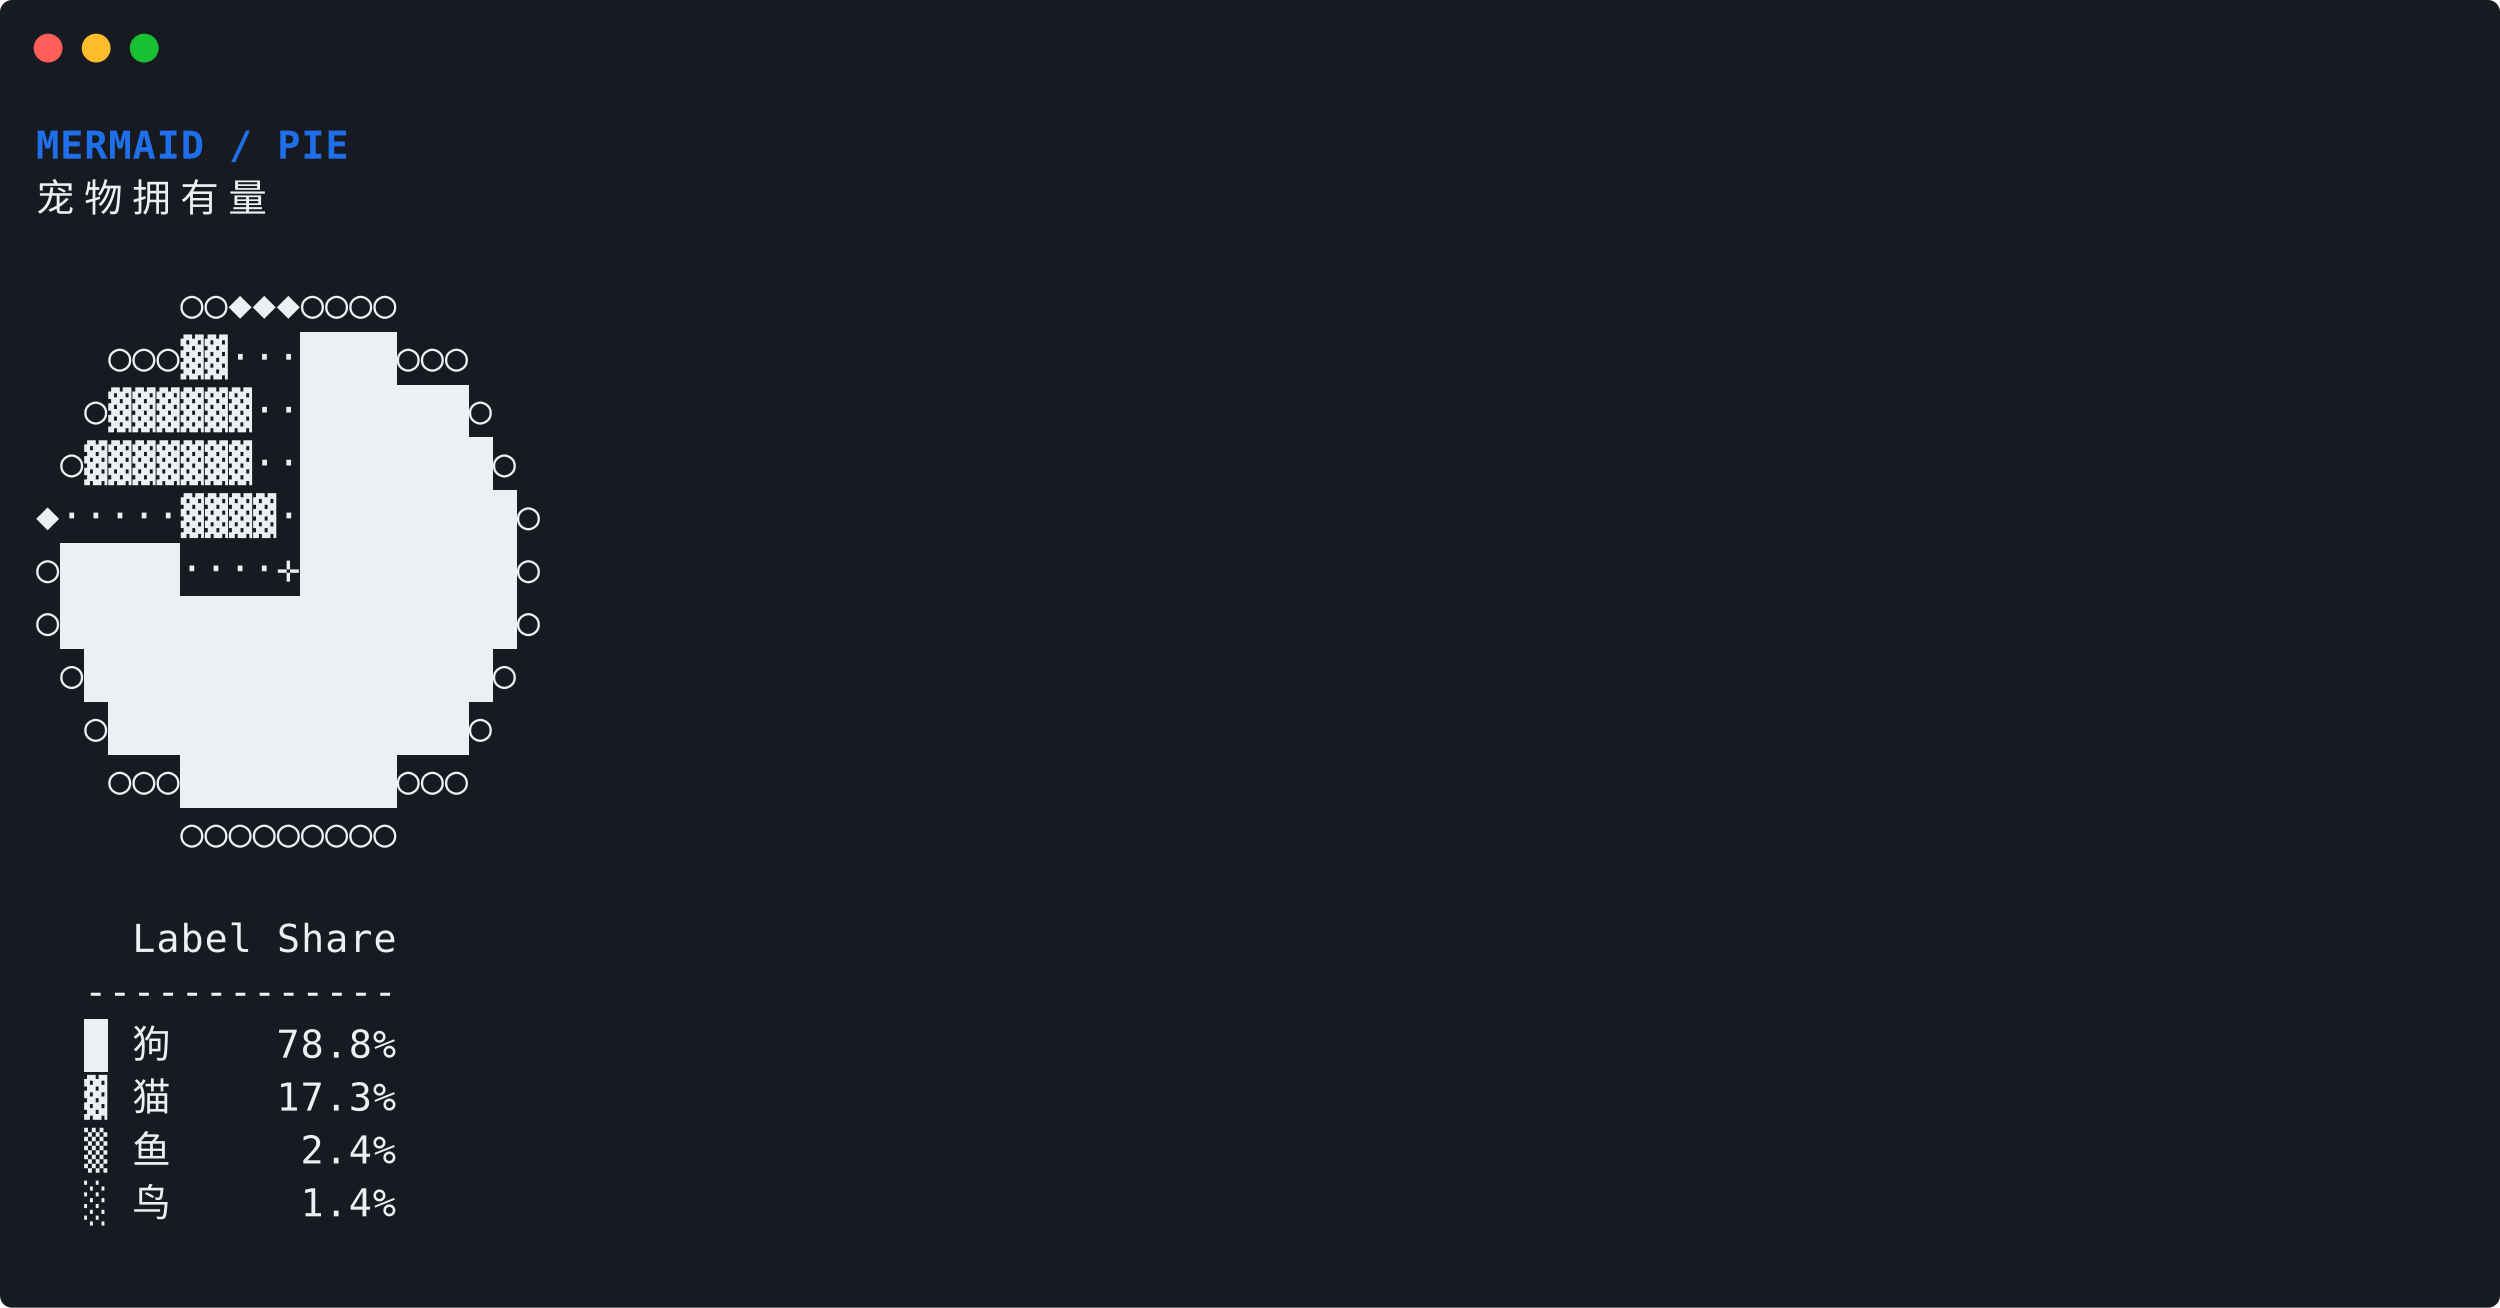
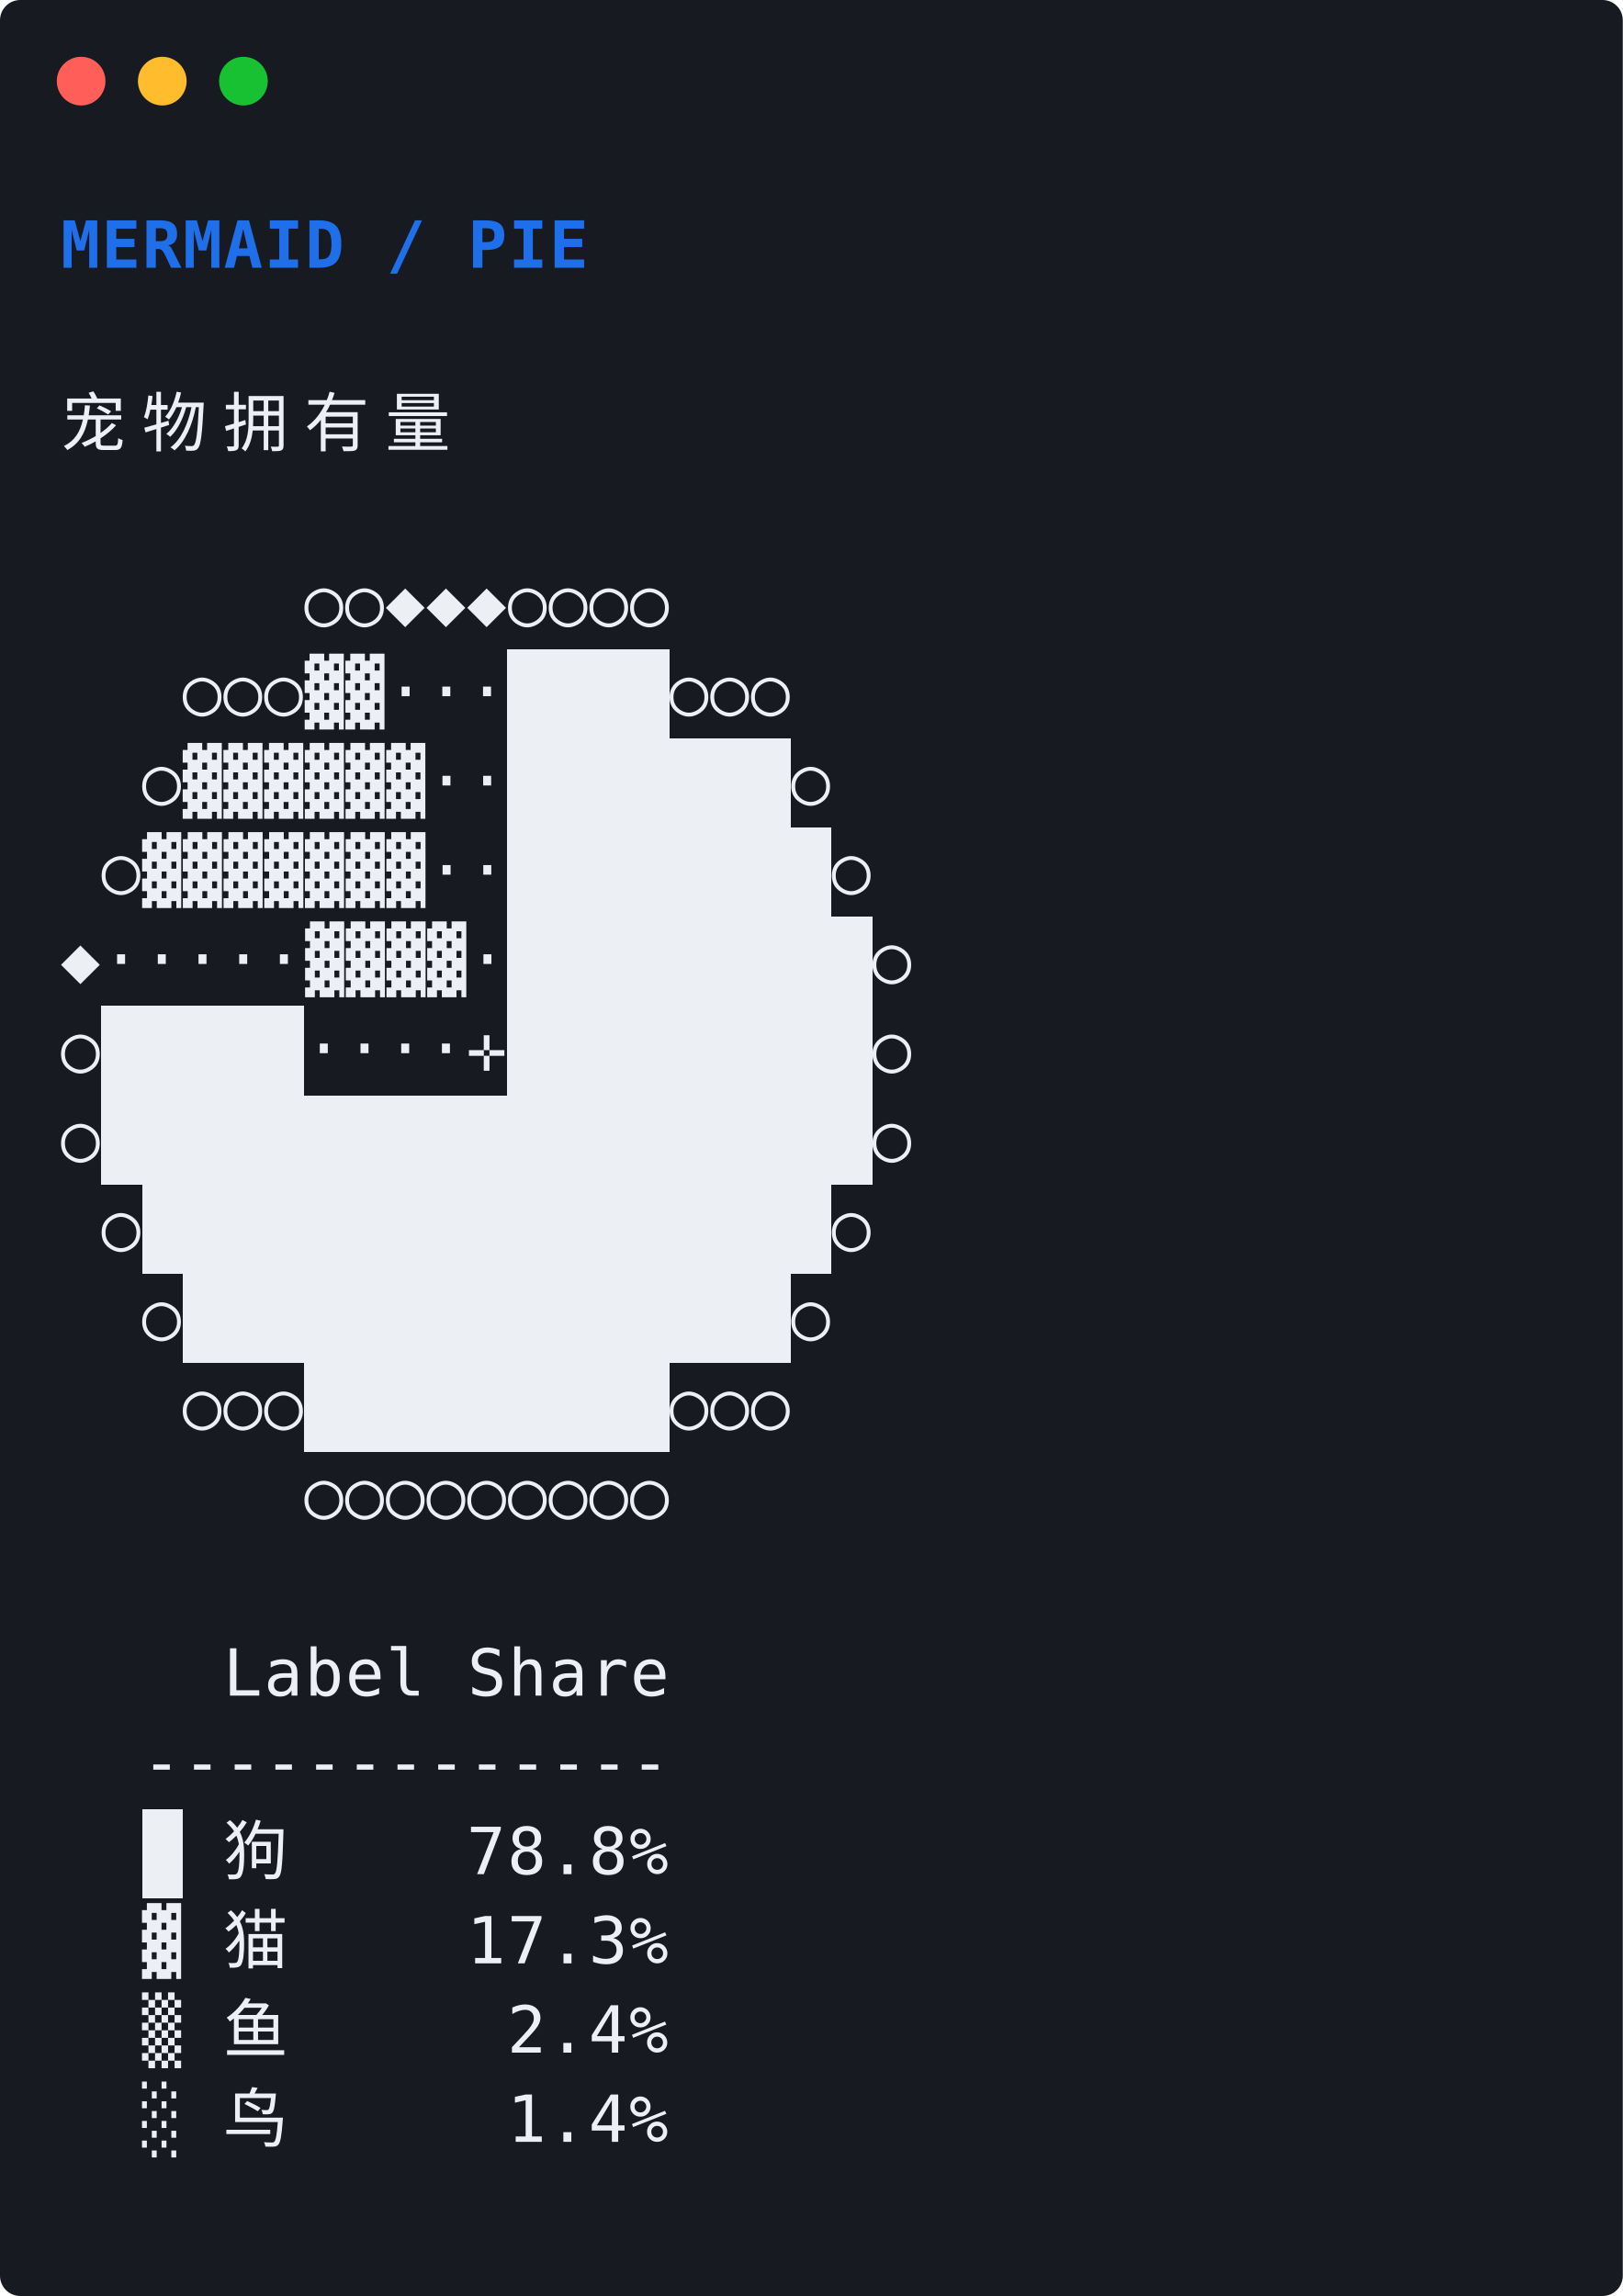
- <svg xmlns="http://www.w3.org/2000/svg" width="1040" height="544" viewBox="0 0 1040 544">
-   <rect width="1040" height="544" rx="5" fill="#171b21" />
+ <svg xmlns="http://www.w3.org/2000/svg" width="400" height="566" viewBox="0 0 400 566">
+   <rect width="400" height="566" rx="5" fill="#171b21" />
  <circle cx="20" cy="20" r="6" fill="#ff5f58" />
  <circle cx="40" cy="20" r="6" fill="#ffbd2e" />
  <circle cx="60" cy="20" r="6" fill="#18c132" />
-   <svg x="15" y="50" width="1000" height="484" viewBox="0 0 1000 484" overflow="hidden">
+   <svg x="15" y="50" width="360" height="506" viewBox="0 0 360 506" overflow="hidden">
    <style>.s0{fill:#1f6feb;font-weight:700}text{white-space:pre;font-kerning:none;font-variant-ligatures:none;font-synthesis:none;font-optical-sizing:none;-webkit-font-smoothing:antialiased;text-rendering:optimizeLegibility;text-decoration-skip-ink:none;text-decoration-thickness:1px;text-underline-offset:2px;letter-spacing:0.4px}</style>
    <g font-family="'JetBrains Mono','Fira Code','SF Mono',Menlo,Consolas,'DejaVu Sans Mono','Liberation Mono','Symbols Nerd Font Mono','Symbols Nerd Font','Powerline Symbols','Apple Symbols','Segoe UI Symbol','Noto Sans Symbols 2','Noto Sans Symbols','Apple Color Emoji','Segoe UI Emoji','Noto Color Emoji',monospace" font-size="16" fill="#eceff4" shape-rendering="crispEdges">
      <defs>
        <g id="c">
          <rect width="10" height="22" fill="#6a737d" />
        </g>
      </defs>
      <g class="r">
        <g transform="translate(0 0)">
          <g transform="translate(0 0)">
            <text y="16" class="s0">MERMAID / PIE</text>
          </g>
-           <g transform="translate(0 22)">
+           <g transform="translate(0 44)">
            <text y="16">宠</text>
            <text x="20" y="16">物</text>
            <text x="40" y="16">拥</text>
            <text x="60" y="16">有</text>
            <text x="80" y="16">量</text>
          </g>
-           <g transform="translate(0 66)">
+           <g transform="translate(0 88)">
            <text x="60" y="16">○○◆◆◆○○○○</text>
          </g>
-           <g transform="translate(0 88)">
+           <g transform="translate(0 110)">
            <path d="M110 0h40v22H110" />
            <text x="30" y="16">○○○▓▓···</text>
            <text x="150" y="16">○○○</text>
          </g>
-           <g transform="translate(0 110)">
+           <g transform="translate(0 132)">
            <path d="M110 0h70v22H110" />
            <text x="20" y="16">○▓▓▓▓▓▓··</text>
            <text x="180" y="16">○</text>
          </g>
-           <g transform="translate(0 132)">
+           <g transform="translate(0 154)">
            <path d="M110 0h80v22H110" />
            <text x="10" y="16">○▓▓▓▓▓▓▓··</text>
            <text x="190" y="16">○</text>
          </g>
-           <g transform="translate(0 154)">
+           <g transform="translate(0 176)">
            <path d="M110 0h90v22H110" />
            <text y="16">◆·····▓▓▓▓·</text>
            <text x="200" y="16">○</text>
          </g>
-           <g transform="translate(0 176)">
+           <g transform="translate(0 198)">
            <path d="M10 0h50v22H10M110 0h90v22H110" />
            <text y="16">○</text>
            <text x="60" y="16">····✛</text>
            <text x="200" y="16">○</text>
          </g>
-           <g transform="translate(0 198)">
+           <g transform="translate(0 220)">
            <path d="M10 0h190v22H10" />
            <text y="16">○</text>
            <text x="200" y="16">○</text>
          </g>
-           <g transform="translate(0 220)">
+           <g transform="translate(0 242)">
            <path d="M20 0h170v22H20" />
            <text x="10" y="16">○</text>
            <text x="190" y="16">○</text>
          </g>
-           <g transform="translate(0 242)">
+           <g transform="translate(0 264)">
            <path d="M30 0h150v22H30" />
            <text x="20" y="16">○</text>
            <text x="180" y="16">○</text>
          </g>
-           <g transform="translate(0 264)">
+           <g transform="translate(0 286)">
            <path d="M60 0h90v22H60" />
            <text x="30" y="16">○○○</text>
            <text x="150" y="16">○○○</text>
          </g>
-           <g transform="translate(0 286)">
+           <g transform="translate(0 308)">
            <text x="60" y="16">○○○○○○○○○</text>
          </g>
-           <g transform="translate(0 330)">
+           <g transform="translate(0 352)">
            <text x="40" y="16">Label Share</text>
          </g>
-           <g transform="translate(0 352)">
+           <g transform="translate(0 374)">
            <text x="20" y="16">-------------</text>
          </g>
-           <g transform="translate(0 374)">
+           <g transform="translate(0 396)">
            <path d="M20 0h10v22H20" />
            <text x="40" y="16">狗</text>
            <text x="100" y="16">78.8%</text>
          </g>
-           <g transform="translate(0 396)">
+           <g transform="translate(0 418)">
            <text x="20" y="16">▓</text>
            <text x="40" y="16">猫</text>
            <text x="100" y="16">17.3%</text>
          </g>
-           <g transform="translate(0 418)">
+           <g transform="translate(0 440)">
            <text x="20" y="16">▒</text>
            <text x="40" y="16">鱼</text>
            <text x="110" y="16">2.4%</text>
          </g>
-           <g transform="translate(0 440)">
+           <g transform="translate(0 462)">
            <text x="20" y="16">░</text>
            <text x="40" y="16">鸟</text>
            <text x="110" y="16">1.4%</text>
          </g>
        </g>
      </g>
    </g>
  </svg>
</svg>
